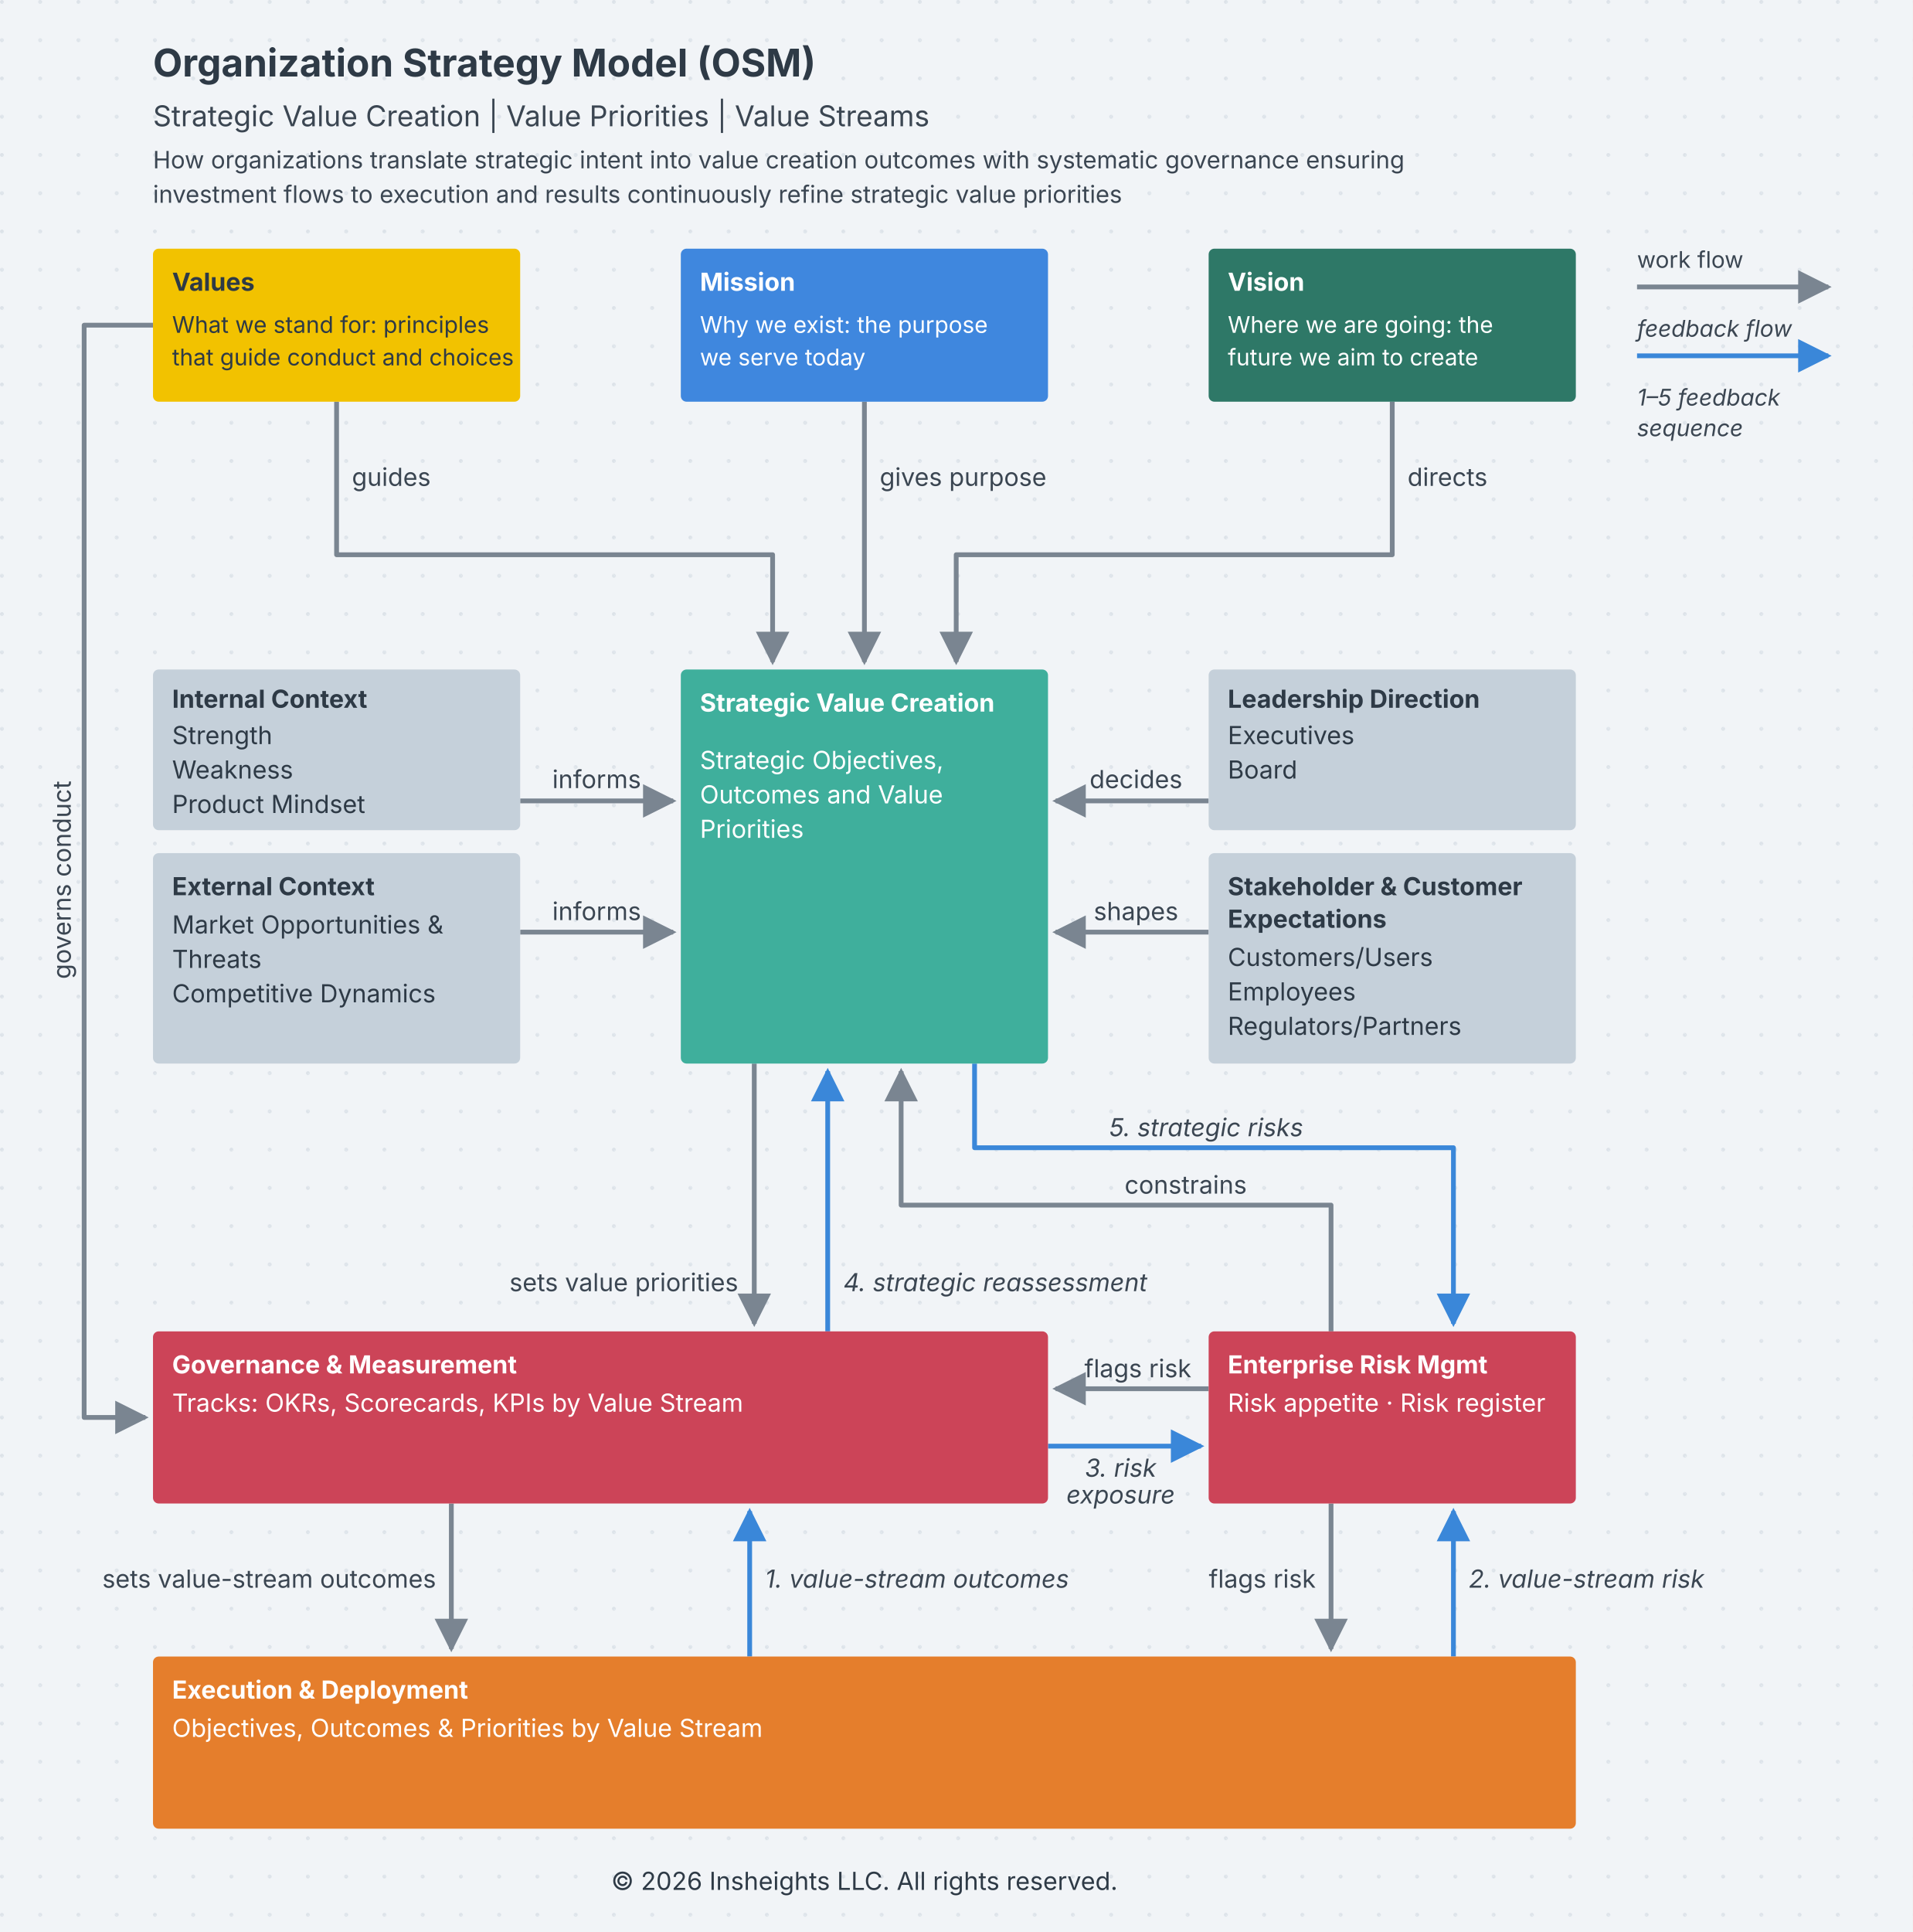
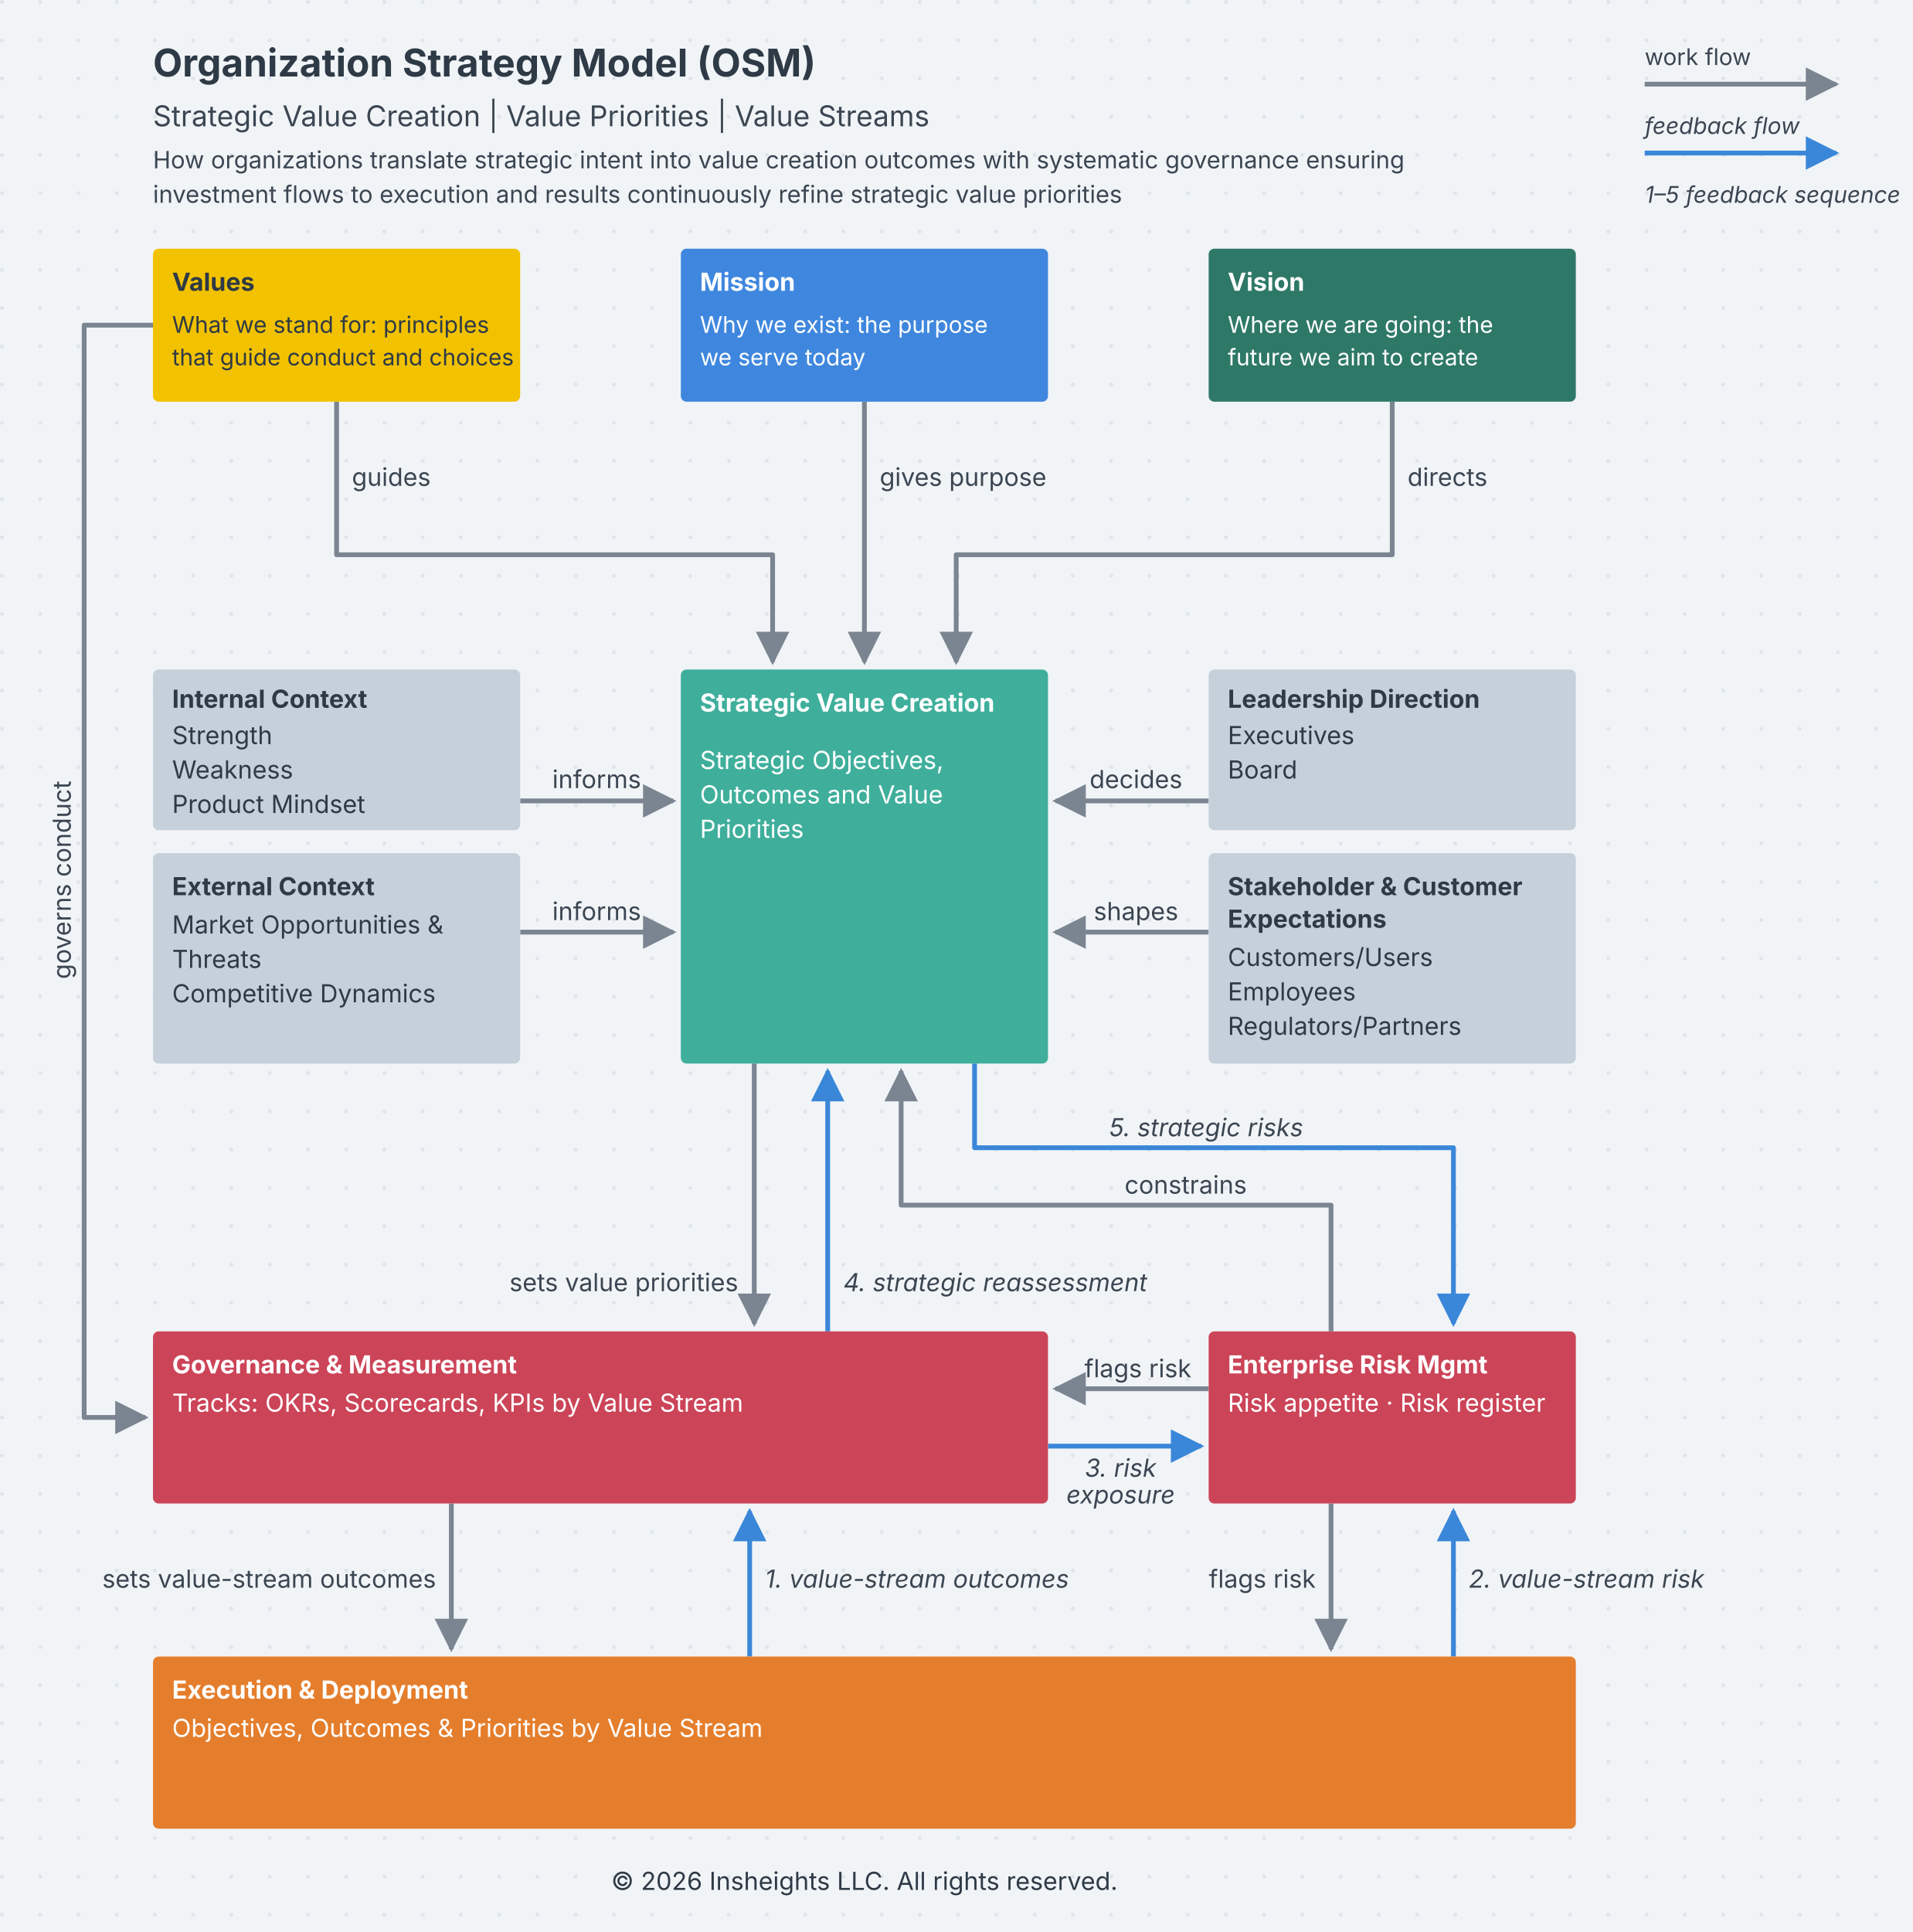
<svg xmlns="http://www.w3.org/2000/svg" width="1000" height="1010" viewBox="0 0 1000 1010" font-family="Inter, 'Segoe UI', Roboto, Helvetica, Arial, sans-serif">
  <defs>
    <pattern id="dots" width="20" height="20" patternUnits="userSpaceOnUse">
      <circle cx="1" cy="1" r="1" fill="#DCE2E8" />
    </pattern>
    <marker id="ag" viewBox="0 0 10 10" refX="9" refY="5" markerWidth="7" markerHeight="7" orient="auto-start-reverse">
      <path d="M0,0 L10,5 L0,10 z" fill="#7A8591" />
    </marker>
    <marker id="ab" viewBox="0 0 10 10" refX="9" refY="5" markerWidth="7" markerHeight="7" orient="auto-start-reverse">
      <path d="M0,0 L10,5 L0,10 z" fill="#3A87D9" />
    </marker>
    <style>
      .work  { fill: none; stroke: #7A8591; stroke-width: 2.5; stroke-linejoin: round; marker-end: url(#ag); }
      .fb    { fill: none; stroke: #3A87D9; stroke-width: 2.5; stroke-linejoin: round; marker-end: url(#ab); }
      .lbl   { font-size: 13px; fill: #3B4652; }
      .lblf  { font-size: 13px; fill: #3B4652; font-style: italic; }
      .h     { font-size: 13px; font-weight: 700; }
      .t     { font-size: 13px; }
      .d     { font-size: 12px; }
      .dark  { fill: #2E3A46; }
      .wht   { fill: #FFFFFF; }
    </style>
  </defs>
  <rect width="1000" height="1010" fill="#F1F4F7" />
  <rect width="1000" height="1010" fill="url(#dots)" />
  <g transform="translate(20,0)">
    <text x="60" y="40" font-size="20" font-weight="700" fill="#2E3A46">Organization Strategy Model (OSM)</text>
    <text x="60" y="66" font-size="15" fill="#3B4652">Strategic Value Creation | Value Priorities | Value Streams</text>
    <text x="60" y="88" font-size="12.5" fill="#3B4652">How organizations translate strategic intent into value creation outcomes with systematic governance ensuring</text>
    <text x="60" y="106" font-size="12.5" fill="#3B4652">investment flows to execution and results continuously refine strategic value priorities</text>
-     <text x="836" y="140" font-size="12" fill="#3B4652">work flow</text>
-     <path class="work" d="M836,150 H936" />
-     <text x="836" y="176" font-size="12" fill="#3B4652" font-style="italic">feedback flow</text>
-     <path class="fb" d="M836,186 H936" />
-     <text x="836" y="212" font-size="12" fill="#3B4652" font-style="italic">1–5 feedback</text>
-     <text x="836" y="228" font-size="12" fill="#3B4652" font-style="italic">sequence</text>
+     <text x="840" y="34" font-size="12" fill="#3B4652">work flow</text>
+     <path class="work" d="M840,44 H940" />
+     <text x="840" y="70" font-size="12" fill="#3B4652" font-style="italic">feedback flow</text>
+     <path class="fb" d="M840,80 H940" />
+     <text x="840" y="106" font-size="12" fill="#3B4652" font-style="italic">1–5 feedback sequence</text>
    <path class="work" d="M156,210 V290 H384 V346" />
    <path class="work" d="M432,210 V346" />
    <path class="work" d="M708,210 V290 H480 V346" />
    <text class="lbl" x="164" y="254">guides</text>
    <text class="lbl" x="440" y="254">gives purpose</text>
    <text class="lbl" x="716" y="254">directs</text>
    <path class="work" d="M60,170 H24 V741 H56" />
    <text class="lbl" transform="translate(17,460) rotate(-90)" text-anchor="middle">governs conduct</text>
    <path class="work" d="M252,418.7 H332" />
    <text class="lbl" x="292" y="412" text-anchor="middle">informs</text>
    <path class="work" d="M252,487.3 H332" />
    <text class="lbl" x="292" y="481" text-anchor="middle">informs</text>
    <path class="work" d="M612,418.7 H532" />
    <text class="lbl" x="574" y="412" text-anchor="middle">decides</text>
    <path class="work" d="M612,487.3 H532" />
    <text class="lbl" x="574" y="481" text-anchor="middle">shapes</text>
    <path class="work" d="M374.4,556 V692" />
    <text class="lbl" x="366" y="675" text-anchor="end">sets value priorities</text>
    <path class="work" d="M676,696 V630 H451.2 V560" />
    <text class="lbl" x="600" y="624" text-anchor="middle">constrains</text>
    <path class="work" d="M612,726 H532" />
    <text class="lbl" x="575" y="720" text-anchor="middle">flags risk</text>
    <path class="work" d="M216,786 V862" />
    <text class="lbl" x="208" y="830" text-anchor="end">sets value-stream outcomes</text>
    <path class="work" d="M676,786 V862" />
    <text class="lbl" x="668" y="830" text-anchor="end">flags risk</text>
    <path class="fb" d="M372,866 V790" />
    <text class="lblf" x="380" y="830">1. value-stream outcomes</text>
    <path class="fb" d="M740,866 V790" />
    <text class="lblf" x="748" y="830">2. value-stream risk</text>
    <path class="fb" d="M528,756 H608" />
    <text class="lblf" x="566" y="772" text-anchor="middle">3. risk</text>
    <text class="lblf" x="566" y="786" text-anchor="middle">exposure</text>
    <path class="fb" d="M412.8,696 V560" />
    <text class="lblf" x="421" y="675">4. strategic reassessment</text>
    <path class="fb" d="M489.6,556 V600 H740 V692" />
    <text class="lblf" x="560" y="594">5. strategic risks</text>
    <rect x="60" y="130" width="192" height="80" rx="3" fill="#F2C200" />
    <text class="h dark" x="70" y="152">Values</text>
    <text class="d dark" x="70" y="174">What we stand for: principles</text>
    <text class="d dark" x="70" y="191">that guide conduct and choices</text>
    <rect x="336" y="130" width="192" height="80" rx="3" fill="#3F87DE" />
    <text class="h wht" x="346" y="152">Mission</text>
    <text class="d wht" x="346" y="174">Why we exist: the purpose</text>
    <text class="d wht" x="346" y="191">we serve today</text>
    <rect x="612" y="130" width="192" height="80" rx="3" fill="#2E7867" />
    <text class="h wht" x="622" y="152">Vision</text>
    <text class="d wht" x="622" y="174">Where we are going: the</text>
    <text class="d wht" x="622" y="191">future we aim to create</text>
    <rect x="60" y="350" width="192" height="84" rx="3" fill="#C5D0DA" />
    <text class="h dark" x="70" y="370">Internal Context</text>
    <text class="t dark" x="70" y="389">Strength</text>
    <text class="t dark" x="70" y="407">Weakness</text>
    <text class="t dark" x="70" y="425">Product Mindset</text>
    <rect x="60" y="446" width="192" height="110" rx="3" fill="#C5D0DA" />
    <text class="h dark" x="70" y="468">External Context</text>
    <text class="t dark" x="70" y="488">Market Opportunities &amp;</text>
    <text class="t dark" x="70" y="506">Threats</text>
    <text class="t dark" x="70" y="524">Competitive Dynamics</text>
    <rect x="336" y="350" width="192" height="206" rx="3" fill="#3FAF9C" />
    <text class="h wht" x="346" y="372">Strategic Value Creation</text>
    <text class="t wht" x="346" y="402">Strategic Objectives,</text>
    <text class="t wht" x="346" y="420">Outcomes and Value</text>
    <text class="t wht" x="346" y="438">Priorities</text>
    <rect x="612" y="350" width="192" height="84" rx="3" fill="#C5D0DA" />
    <text class="h dark" x="622" y="370">Leadership Direction</text>
    <text class="t dark" x="622" y="389">Executives</text>
    <text class="t dark" x="622" y="407">Board</text>
    <rect x="612" y="446" width="192" height="110" rx="3" fill="#C5D0DA" />
    <text class="h dark" x="622" y="468">Stakeholder &amp; Customer</text>
    <text class="h dark" x="622" y="485">Expectations</text>
    <text class="t dark" x="622" y="505">Customers/Users</text>
    <text class="t dark" x="622" y="523">Employees</text>
    <text class="t dark" x="622" y="541">Regulators/Partners</text>
    <rect x="60" y="696" width="468" height="90" rx="3" fill="#CC4458" />
    <text class="h wht" x="70" y="718">Governance &amp; Measurement</text>
    <text class="t wht" x="70" y="738">Tracks: OKRs, Scorecards, KPIs by Value Stream</text>
    <rect x="612" y="696" width="192" height="90" rx="3" fill="#CC4458" />
    <text class="h wht" x="622" y="718">Enterprise Risk Mgmt</text>
    <text class="t wht" x="622" y="738">Risk appetite · Risk register</text>
    <rect x="60" y="866" width="744" height="90" rx="3" fill="#E57E2C" />
    <text class="h wht" x="70" y="888">Execution &amp; Deployment</text>
    <text class="t wht" x="70" y="908">Objectives, Outcomes &amp; Priorities by Value Stream</text>
    <text x="432" y="988" font-size="13" fill="#2E3A46" text-anchor="middle">© 2026 Insheights LLC. All rights reserved.</text>
  </g>
</svg>
